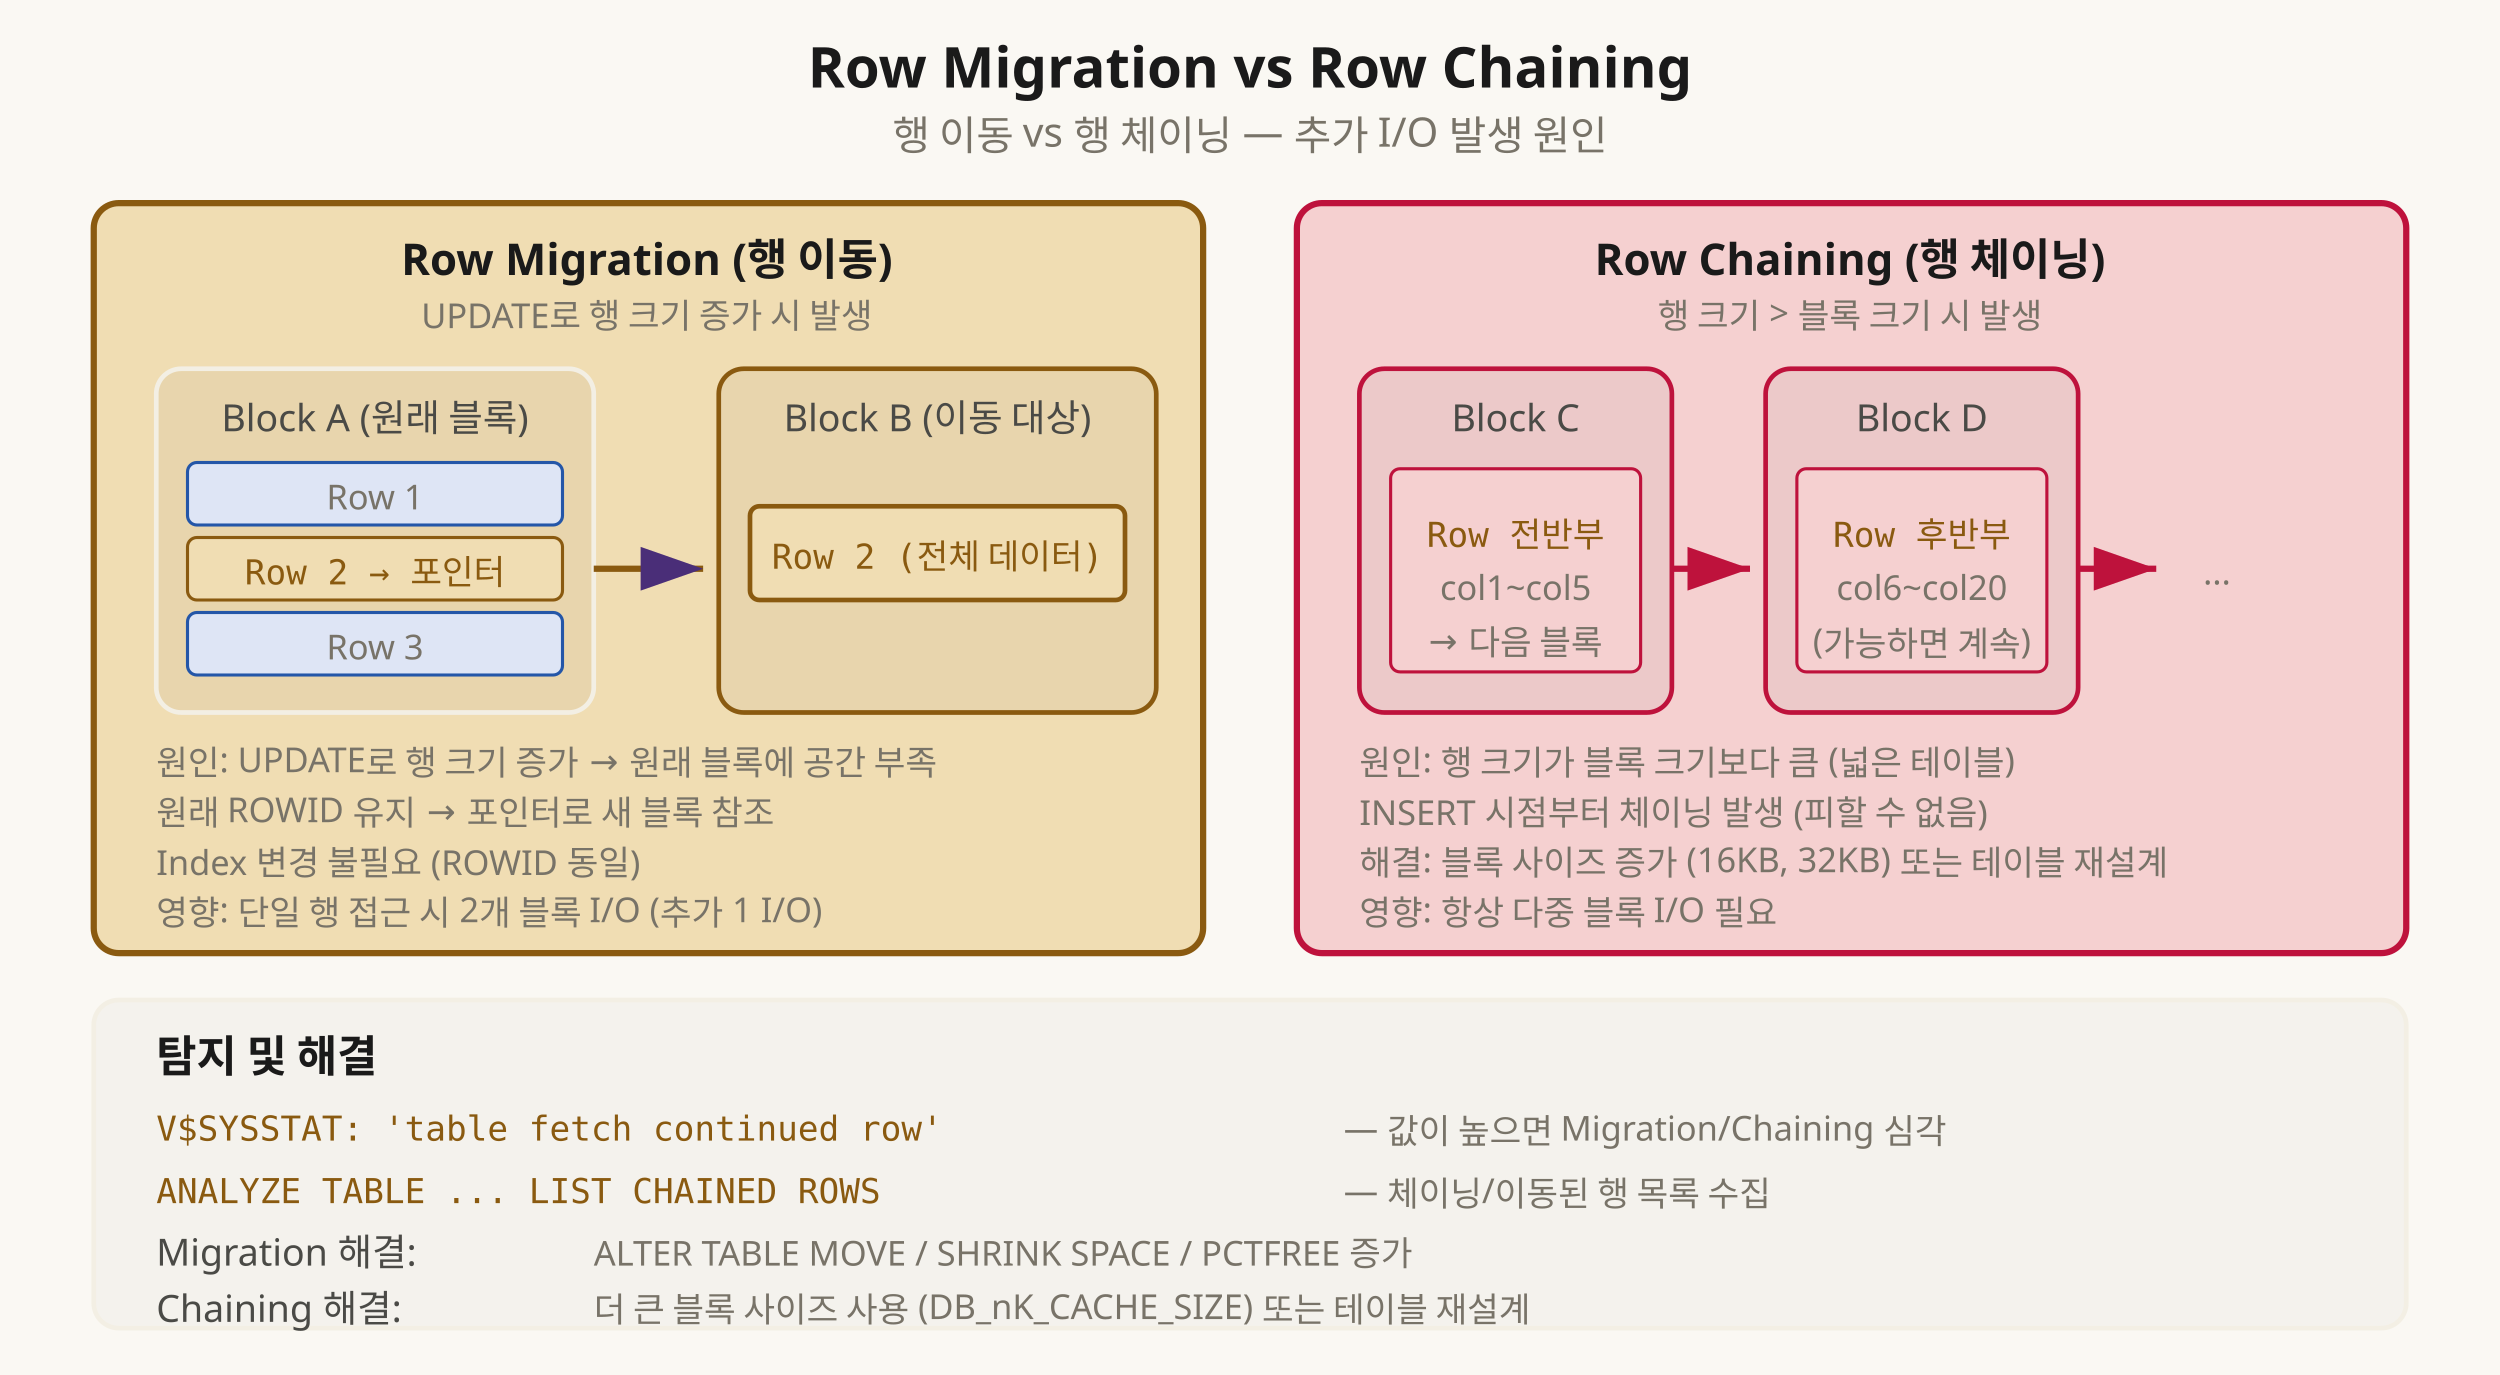
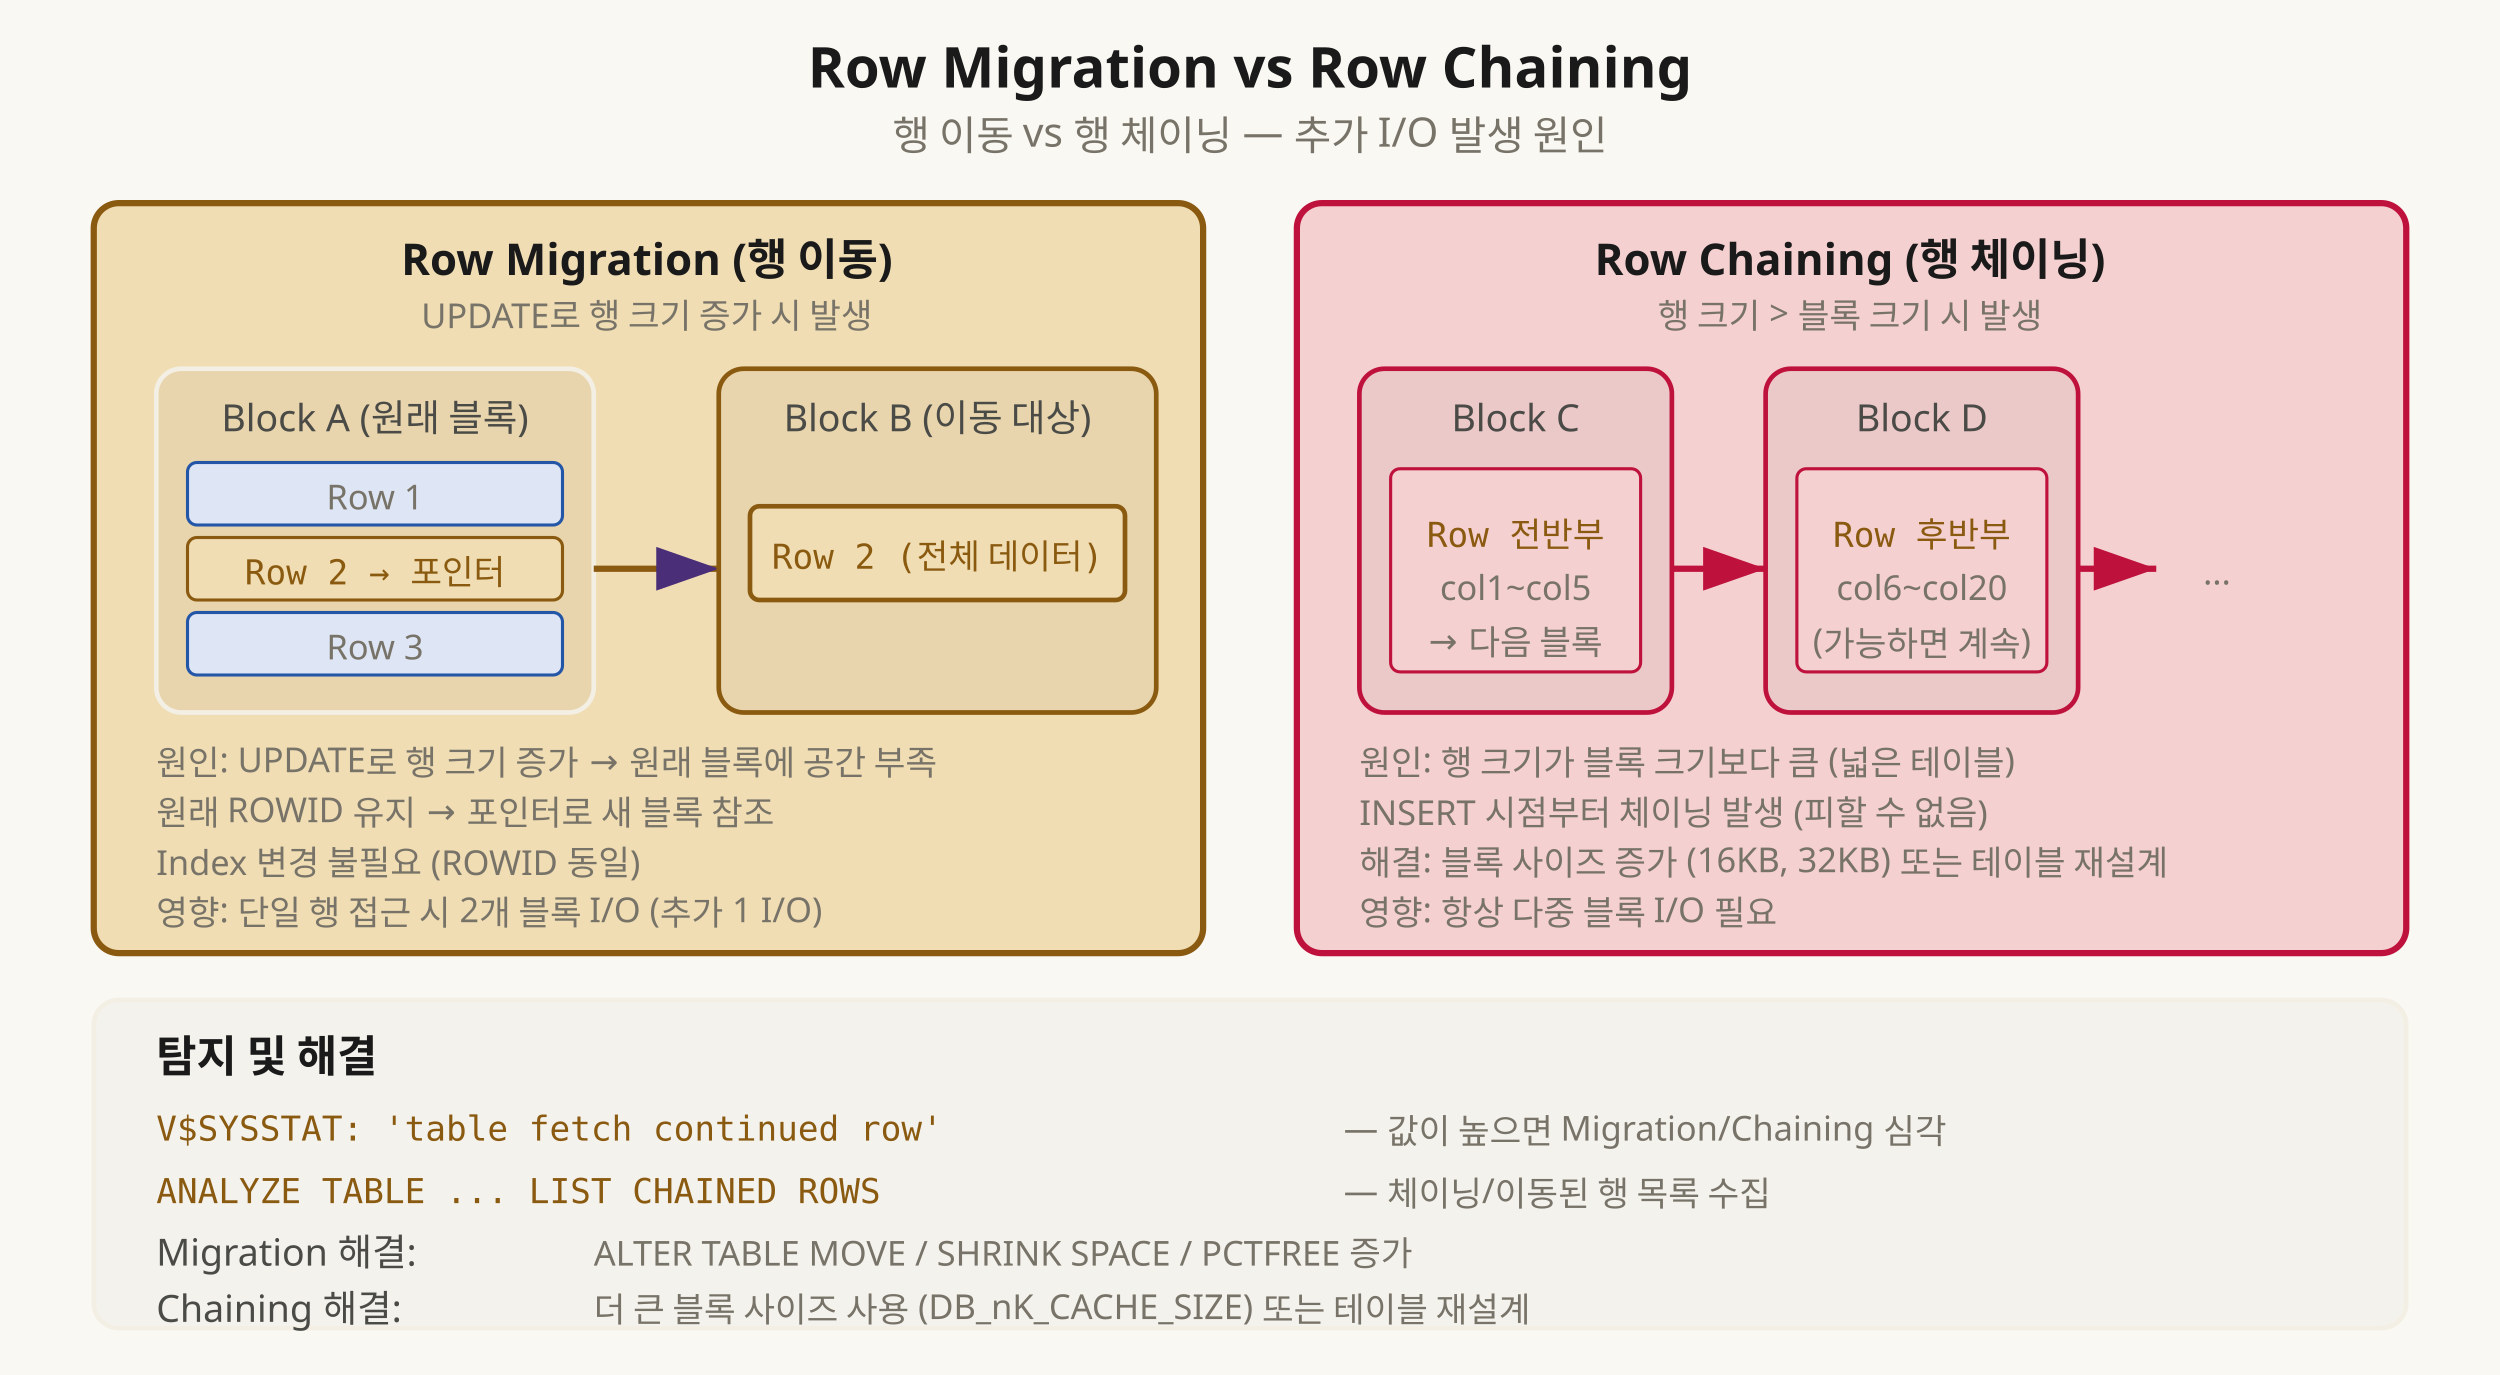
<svg xmlns="http://www.w3.org/2000/svg" viewBox="0 0 800 440">
  <rect x="0" y="0" width="100%" height="100%" fill="#faf8f3" />
  <style>
    text { font-family: 'Pretendard', 'Segoe UI', sans-serif; fill: #1a1a1a; }
    .title { font-size: 18px; font-weight: 700; }
    .subtitle { font-size: 13px; fill: #787368; }
    .label { font-size: 14px; font-weight: 600; }
    .sublabel { font-size: 12px; fill: #4a4a46; }
    .code { font-family: 'Consolas', monospace; font-size: 11px; fill: #8a5a10; }
    .small { font-size: 11px; fill: #787368; }
    .box { rx: 8; ry: 8; }
  </style>
  <defs>
    <marker id="ah" markerWidth="10" markerHeight="7" refX="10" refY="3.5" orient="auto">
      <polygon points="0 0, 10 3.5, 0 7" fill="#4a2e78" />
    </marker>
    <marker id="ah-r" markerWidth="10" markerHeight="7" refX="10" refY="3.5" orient="auto">
      <polygon points="0 0, 10 3.5, 0 7" fill="#be123c" />
    </marker>
  </defs>
  <text x="400" y="28" text-anchor="middle" class="title">Row Migration vs Row Chaining</text>
  <text x="400" y="48" text-anchor="middle" class="subtitle">행 이동 vs 행 체이닝 — 추가 I/O 발생 원인</text>
  <rect x="30" y="65" width="355" height="240" class="box" fill="#f0ddb3" stroke="#8a5a10" stroke-width="2" />
  <text x="207" y="88" text-anchor="middle" class="label" fill="#8a5a10">Row Migration (행 이동)</text>
  <text x="207" y="105" text-anchor="middle" class="small">UPDATE로 행 크기 증가 시 발생</text>
  <rect x="50" y="118" width="140" height="110" class="box" fill="rgba(42,42,42,0.04)" stroke="#f3efe4" stroke-width="1.5" />
  <text x="120" y="138" text-anchor="middle" class="sublabel">Block A (원래 블록)</text>
  <rect x="60" y="148" width="120" height="20" fill="#dee5f5" stroke="#2456a8" stroke-width="1" rx="3" />
  <text x="120" y="163" text-anchor="middle" class="small">Row 1</text>
  <rect x="60" y="172" width="120" height="20" fill="#f0ddb3" stroke="#8a5a10" stroke-width="1" rx="3" />
  <text x="120" y="187" text-anchor="middle" class="code">Row 2 → 포인터</text>
  <rect x="60" y="196" width="120" height="20" fill="#dee5f5" stroke="#2456a8" stroke-width="1" rx="3" />
  <text x="120" y="211" text-anchor="middle" class="small">Row 3</text>
-   <line x1="190" y1="182" x2="225" y2="182" stroke="#8a5a10" stroke-width="2" fill="none" marker-end="url(#ah)" />
+   <line x1="190" y1="182" x2="230" y2="182" stroke="#8a5a10" stroke-width="2" fill="none" marker-end="url(#ah)" />
  <rect x="230" y="118" width="140" height="110" class="box" fill="rgba(42,42,42,0.04)" stroke="#8a5a10" stroke-width="1.5" />
  <text x="300" y="138" text-anchor="middle" class="sublabel" fill="#8a5a10">Block B (이동 대상)</text>
  <rect x="240" y="162" width="120" height="30" fill="#f0ddb3" stroke="#8a5a10" stroke-width="1.5" rx="3" />
  <text x="300" y="182" text-anchor="middle" class="code">Row 2 (전체 데이터)</text>
  <text x="50" y="248" class="small" fill="#8a5a10">원인: UPDATE로 행 크기 증가 → 원래 블록에 공간 부족</text>
  <text x="50" y="264" class="small">원래 ROWID 유지 → 포인터로 새 블록 참조</text>
  <text x="50" y="280" class="small">Index 변경 불필요 (ROWID 동일)</text>
  <text x="50" y="296" class="small" fill="#be123c">영향: 단일 행 접근 시 2개 블록 I/O (추가 1 I/O)</text>
  <rect x="415" y="65" width="355" height="240" class="box" fill="#f5d0d0" stroke="#be123c" stroke-width="2" />
  <text x="592" y="88" text-anchor="middle" class="label" fill="#be123c">Row Chaining (행 체이닝)</text>
  <text x="592" y="105" text-anchor="middle" class="small">행 크기 &gt; 블록 크기 시 발생</text>
  <rect x="435" y="118" width="100" height="110" class="box" fill="rgba(42,42,42,0.04)" stroke="#be123c" stroke-width="1.5" />
  <text x="485" y="138" text-anchor="middle" class="sublabel" fill="#be123c">Block C</text>
  <rect x="445" y="150" width="80" height="65" fill="#f5d0d0" stroke="#be123c" stroke-width="1" rx="3" />
  <text x="485" y="175" text-anchor="middle" class="code">Row 전반부</text>
  <text x="485" y="192" text-anchor="middle" class="small">col1~col5</text>
  <text x="485" y="209" text-anchor="middle" class="small">→ 다음 블록</text>
-   <line x1="535" y1="182" x2="560" y2="182" stroke="#be123c" stroke-width="2" fill="none" marker-end="url(#ah-r)" />
+   <line x1="535" y1="182" x2="565" y2="182" stroke="#be123c" stroke-width="2" fill="none" marker-end="url(#ah-r)" />
  <rect x="565" y="118" width="100" height="110" class="box" fill="rgba(42,42,42,0.04)" stroke="#be123c" stroke-width="1.5" />
  <text x="615" y="138" text-anchor="middle" class="sublabel" fill="#be123c">Block D</text>
  <rect x="575" y="150" width="80" height="65" fill="#f5d0d0" stroke="#be123c" stroke-width="1" rx="3" />
  <text x="615" y="175" text-anchor="middle" class="code">Row 후반부</text>
  <text x="615" y="192" text-anchor="middle" class="small">col6~col20</text>
  <text x="615" y="209" text-anchor="middle" class="small">(가능하면 계속)</text>
  <line x1="665" y1="182" x2="690" y2="182" stroke="#be123c" stroke-width="2" fill="none" marker-end="url(#ah-r)" />
  <text x="705" y="187" class="small" fill="#be123c">...</text>
  <text x="435" y="248" class="small" fill="#be123c">원인: 행 크기가 블록 크기보다 큼 (넓은 테이블)</text>
  <text x="435" y="264" class="small">INSERT 시점부터 체이닝 발생 (피할 수 없음)</text>
  <text x="435" y="280" class="small">해결: 블록 사이즈 증가 (16KB, 32KB) 또는 테이블 재설계</text>
  <text x="435" y="296" class="small" fill="#be123c">영향: 항상 다중 블록 I/O 필요</text>
  <rect x="30" y="320" width="740" height="105" class="box" fill="rgba(42,42,42,0.03)" stroke="#f3efe4" stroke-width="1.5" />
  <text x="50" y="343" class="label">탐지 및 해결</text>
  <text x="50" y="365" class="code">V$SYSSTAT: 'table fetch continued row'</text>
  <text x="430" y="365" class="small">— 값이 높으면 Migration/Chaining 심각</text>
  <text x="50" y="385" class="code">ANALYZE TABLE ... LIST CHAINED ROWS</text>
  <text x="430" y="385" class="small">— 체이닝/이동된 행 목록 수집</text>
  <text x="50" y="405" class="sublabel" fill="#2f6a1c">Migration 해결:</text>
  <text x="190" y="405" class="small">ALTER TABLE MOVE / SHRINK SPACE / PCTFREE 증가</text>
  <text x="50" y="423" class="sublabel" fill="#be123c">Chaining 해결:</text>
  <text x="190" y="423" class="small">더 큰 블록 사이즈 사용 (DB_nK_CACHE_SIZE) 또는 테이블 재설계</text>
</svg>
